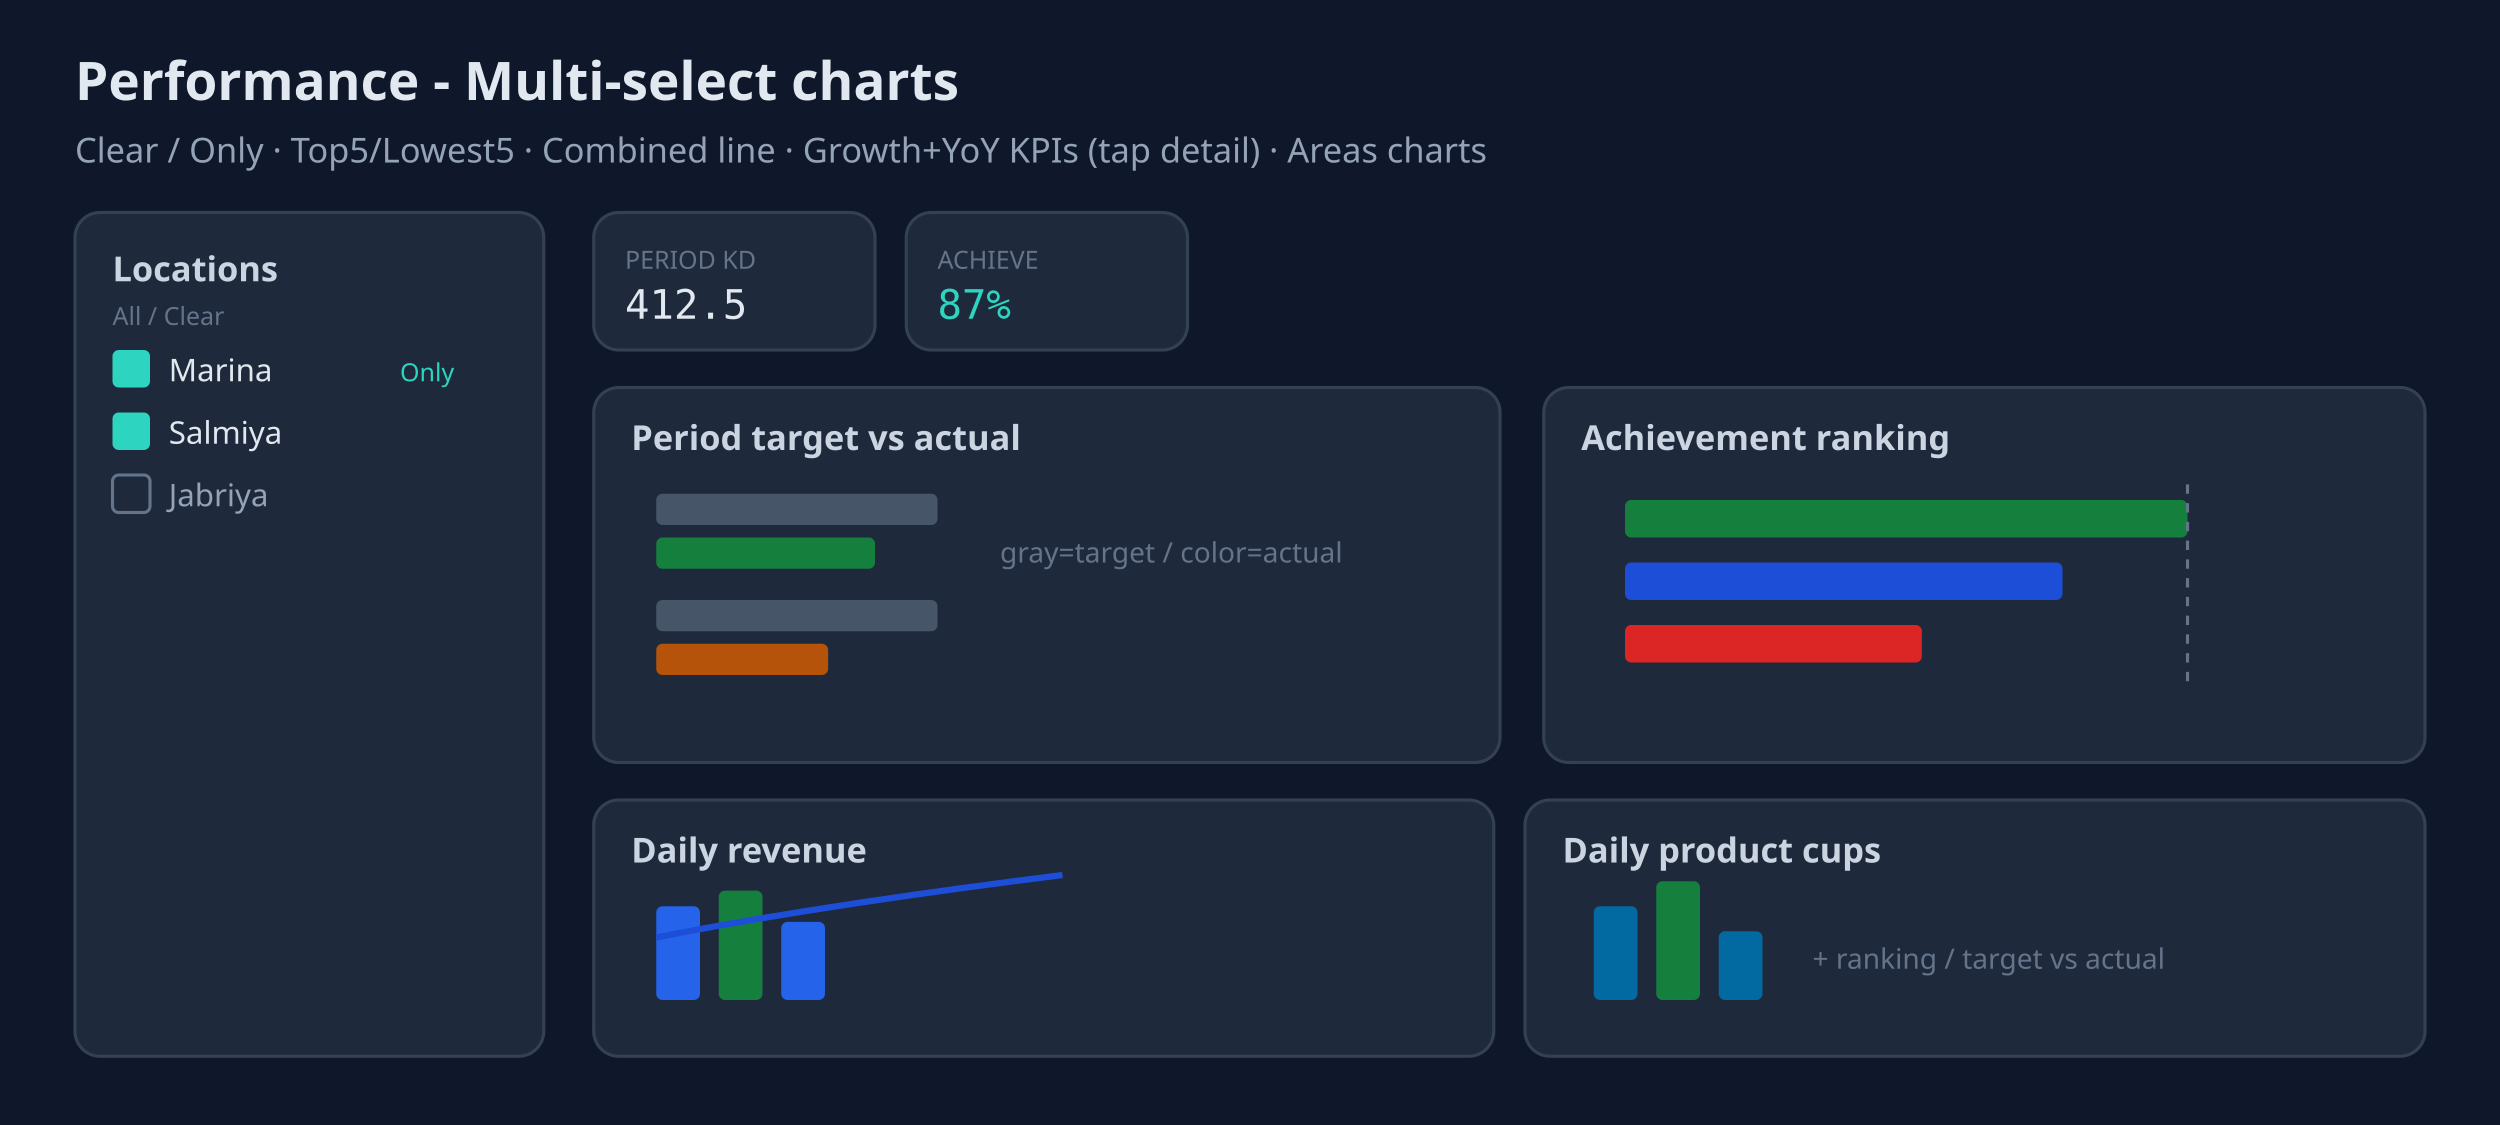
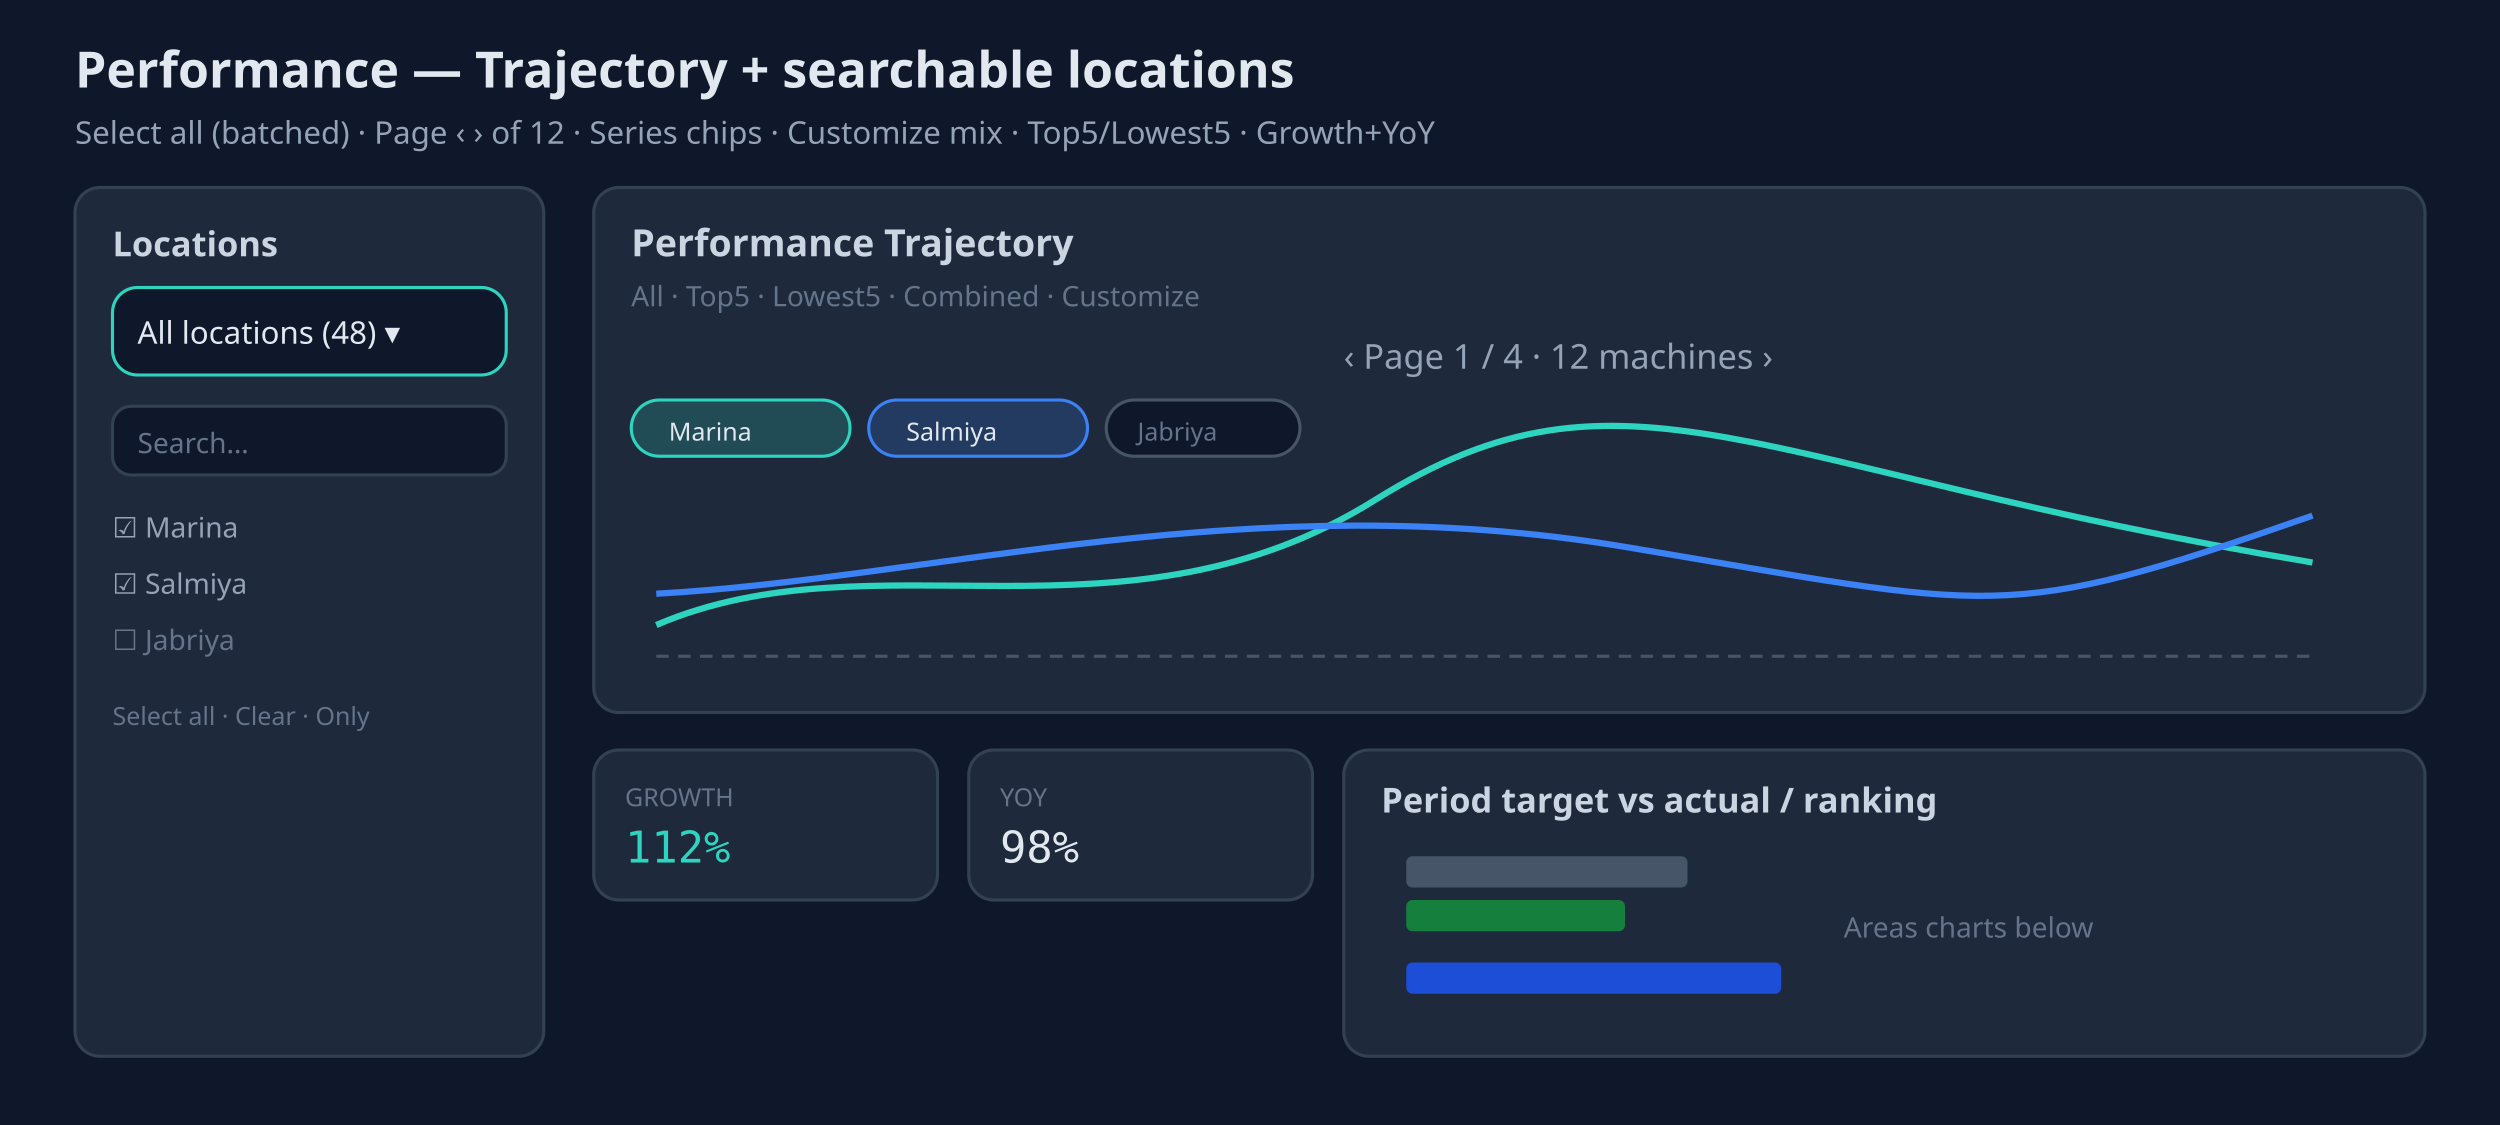
<svg xmlns="http://www.w3.org/2000/svg" width="800" height="360" viewBox="0 0 800 360">
  <rect width="800" height="360" fill="#0f172a" />
-   <text x="24" y="32" fill="#e2e8f0" font-family="Segoe UI, sans-serif" font-size="17" font-weight="700">Performance - Multi-select charts</text>
-   <text x="24" y="52" fill="#94a3b8" font-family="Segoe UI, sans-serif" font-size="11">Clear / Only · Top5/Lowest5 · Combined line · Growth+YoY KPIs (tap detail) · Areas charts</text>
-   <rect x="24" y="68" width="150" height="270" rx="8" fill="#1e293b" stroke="#334155" />
-   <text x="36" y="90" fill="#cbd5e1" font-size="11" font-weight="600" font-family="Segoe UI, sans-serif">Locations</text>
-   <text x="36" y="104" fill="#64748b" font-size="8" font-family="Segoe UI, sans-serif">All / Clear</text>
-   <rect x="36" y="112" width="12" height="12" rx="2" fill="#2dd4bf" />
-   <text x="54" y="122" fill="#e2e8f0" font-size="10" font-family="Segoe UI, sans-serif">Marina</text>
-   <text x="128" y="122" fill="#2dd4bf" font-size="8" font-family="Segoe UI, sans-serif">Only</text>
-   <rect x="36" y="132" width="12" height="12" rx="2" fill="#2dd4bf" />
-   <text x="54" y="142" fill="#e2e8f0" font-size="10" font-family="Segoe UI, sans-serif">Salmiya</text>
-   <rect x="36" y="152" width="12" height="12" rx="2" stroke="#64748b" fill="none" />
-   <text x="54" y="162" fill="#94a3b8" font-size="10" font-family="Segoe UI, sans-serif">Jabriya</text>
-   <rect x="190" y="68" width="90" height="44" rx="8" fill="#1e293b" stroke="#334155" />
-   <text x="200" y="86" fill="#64748b" font-size="8" font-family="Segoe UI, sans-serif">PERIOD KD</text>
-   <text x="200" y="102" fill="#e2e8f0" font-size="13" font-family="Consolas, monospace">412.5</text>
-   <rect x="290" y="68" width="90" height="44" rx="8" fill="#1e293b" stroke="#334155" />
-   <text x="300" y="86" fill="#64748b" font-size="8" font-family="Segoe UI, sans-serif">ACHIEVE</text>
-   <text x="300" y="102" fill="#2dd4bf" font-size="13" font-family="Consolas, monospace">87%</text>
-   <rect x="190" y="124" width="290" height="120" rx="8" fill="#1e293b" stroke="#334155" />
-   <text x="202" y="144" fill="#cbd5e1" font-size="11" font-weight="600" font-family="Segoe UI, sans-serif">Period target vs actual</text>
-   <rect x="210" y="158" width="90" height="10" rx="2" fill="#475569" />
-   <rect x="210" y="172" width="70" height="10" rx="2" fill="#15803d" />
-   <rect x="210" y="192" width="90" height="10" rx="2" fill="#475569" />
-   <rect x="210" y="206" width="55" height="10" rx="2" fill="#b45309" />
-   <text x="320" y="180" fill="#64748b" font-size="9" font-family="Segoe UI, sans-serif">gray=target / color=actual</text>
-   <rect x="494" y="124" width="282" height="120" rx="8" fill="#1e293b" stroke="#334155" />
-   <text x="506" y="144" fill="#cbd5e1" font-size="11" font-weight="600" font-family="Segoe UI, sans-serif">Achievement ranking</text>
-   <rect x="520" y="160" width="180" height="12" rx="2" fill="#15803d" />
-   <rect x="520" y="180" width="140" height="12" rx="2" fill="#1d4ed8" />
-   <rect x="520" y="200" width="95" height="12" rx="2" fill="#dc2626" />
-   <line x1="700" y1="155" x2="700" y2="220" stroke="#64748b" stroke-dasharray="3 3" />
-   <rect x="190" y="256" width="288" height="82" rx="8" fill="#1e293b" stroke="#334155" />
-   <text x="202" y="276" fill="#cbd5e1" font-size="11" font-weight="600" font-family="Segoe UI, sans-serif">Daily revenue</text>
-   <rect x="210" y="290" width="14" height="30" rx="2" fill="#2563eb" />
-   <rect x="230" y="285" width="14" height="35" rx="2" fill="#15803d" />
-   <rect x="250" y="295" width="14" height="25" rx="2" fill="#2563eb" />
-   <path d="M210 300 C 250 292, 300 285, 340 280" fill="none" stroke="#1d4ed8" stroke-width="2" />
-   <rect x="488" y="256" width="288" height="82" rx="8" fill="#1e293b" stroke="#334155" />
-   <text x="500" y="276" fill="#cbd5e1" font-size="11" font-weight="600" font-family="Segoe UI, sans-serif">Daily product cups</text>
-   <rect x="510" y="290" width="14" height="30" rx="2" fill="#0369a1" />
-   <rect x="530" y="282" width="14" height="38" rx="2" fill="#15803d" />
-   <rect x="550" y="298" width="14" height="22" rx="2" fill="#0369a1" />
-   <text x="580" y="310" fill="#64748b" font-size="9" font-family="Segoe UI, sans-serif">+ ranking / target vs actual</text>
+   <text x="24" y="28" fill="#e2e8f0" font-family="Segoe UI, sans-serif" font-size="16" font-weight="700">Performance — Trajectory + searchable locations</text>
+   <text x="24" y="46" fill="#94a3b8" font-family="Segoe UI, sans-serif" font-size="10">Select all (batched) · Page ‹ › of 12 · Series chips · Customize mix · Top5/Lowest5 · Growth+YoY</text>
+   <rect x="24" y="60" width="150" height="278" rx="8" fill="#1e293b" stroke="#334155" />
+   <text x="36" y="82" fill="#cbd5e1" font-size="11" font-weight="600" font-family="Segoe UI, sans-serif">Locations</text>
+   <rect x="36" y="92" width="126" height="28" rx="8" fill="#0f172a" stroke="#2dd4bf" />
+   <text x="44" y="110" fill="#e2e8f0" font-size="10" font-family="Segoe UI, sans-serif">All locations (48) ▾</text>
+   <rect x="36" y="130" width="126" height="22" rx="6" fill="#0f172a" stroke="#334155" />
+   <text x="44" y="145" fill="#64748b" font-size="9" font-family="Segoe UI, sans-serif">Search…</text>
+   <text x="36" y="172" fill="#94a3b8" font-size="9" font-family="Segoe UI, sans-serif">☑ Marina</text>
+   <text x="36" y="190" fill="#94a3b8" font-size="9" font-family="Segoe UI, sans-serif">☑ Salmiya</text>
+   <text x="36" y="208" fill="#64748b" font-size="9" font-family="Segoe UI, sans-serif">☐ Jabriya</text>
+   <text x="36" y="232" fill="#64748b" font-size="8" font-family="Segoe UI, sans-serif">Select all · Clear · Only</text>
+   <rect x="190" y="60" width="586" height="168" rx="8" fill="#1e293b" stroke="#334155" />
+   <text x="202" y="82" fill="#cbd5e1" font-size="12" font-weight="600" font-family="Segoe UI, sans-serif">Performance Trajectory</text>
+   <text x="202" y="98" fill="#64748b" font-size="9" font-family="Segoe UI, sans-serif">All · Top5 · Lowest5 · Combined · Customize</text>
+   <text x="430" y="118" fill="#94a3b8" font-size="11" font-family="Segoe UI, sans-serif">‹  Page 1 / 4 · 12 machines  ›</text>
+   <rect x="202" y="128" width="70" height="18" rx="9" fill="rgba(45,212,191,0.2)" stroke="#2dd4bf" />
+   <text x="214" y="141" fill="#e2e8f0" font-size="8" font-family="Segoe UI, sans-serif">Marina</text>
+   <rect x="278" y="128" width="70" height="18" rx="9" fill="rgba(59,130,246,0.2)" stroke="#3b82f6" />
+   <text x="290" y="141" fill="#e2e8f0" font-size="8" font-family="Segoe UI, sans-serif">Salmiya</text>
+   <rect x="354" y="128" width="62" height="18" rx="9" fill="#0f172a" stroke="#475569" />
+   <text x="364" y="141" fill="#64748b" font-size="8" font-family="Segoe UI, sans-serif">Jabriya</text>
+   <path d="M210 200 C 280 170, 360 210, 440 160 S 560 150, 740 180" fill="none" stroke="#2dd4bf" stroke-width="2" />
+   <path d="M210 190 C 300 185, 400 155, 520 175 S 640 200, 740 165" fill="none" stroke="#3b82f6" stroke-width="2" />
+   <line x1="210" y1="210" x2="740" y2="210" stroke="#475569" stroke-dasharray="4 3" />
+   <rect x="190" y="240" width="110" height="48" rx="8" fill="#1e293b" stroke="#334155" />
+   <text x="200" y="258" fill="#64748b" font-size="8" font-family="Segoe UI, sans-serif">GROWTH</text>
+   <text x="200" y="276" fill="#2dd4bf" font-size="14" font-family="Consolas, monospace">112%</text>
+   <rect x="310" y="240" width="110" height="48" rx="8" fill="#1e293b" stroke="#334155" />
+   <text x="320" y="258" fill="#64748b" font-size="8" font-family="Segoe UI, sans-serif">YOY</text>
+   <text x="320" y="276" fill="#e2e8f0" font-size="14" font-family="Consolas, monospace">98%</text>
+   <rect x="430" y="240" width="346" height="98" rx="8" fill="#1e293b" stroke="#334155" />
+   <text x="442" y="260" fill="#cbd5e1" font-size="11" font-weight="600" font-family="Segoe UI, sans-serif">Period target vs actual / ranking</text>
+   <rect x="450" y="274" width="90" height="10" rx="2" fill="#475569" />
+   <rect x="450" y="288" width="70" height="10" rx="2" fill="#15803d" />
+   <rect x="450" y="308" width="120" height="10" rx="2" fill="#1d4ed8" />
+   <text x="590" y="300" fill="#64748b" font-size="9" font-family="Segoe UI, sans-serif">Areas charts below</text>
</svg>
